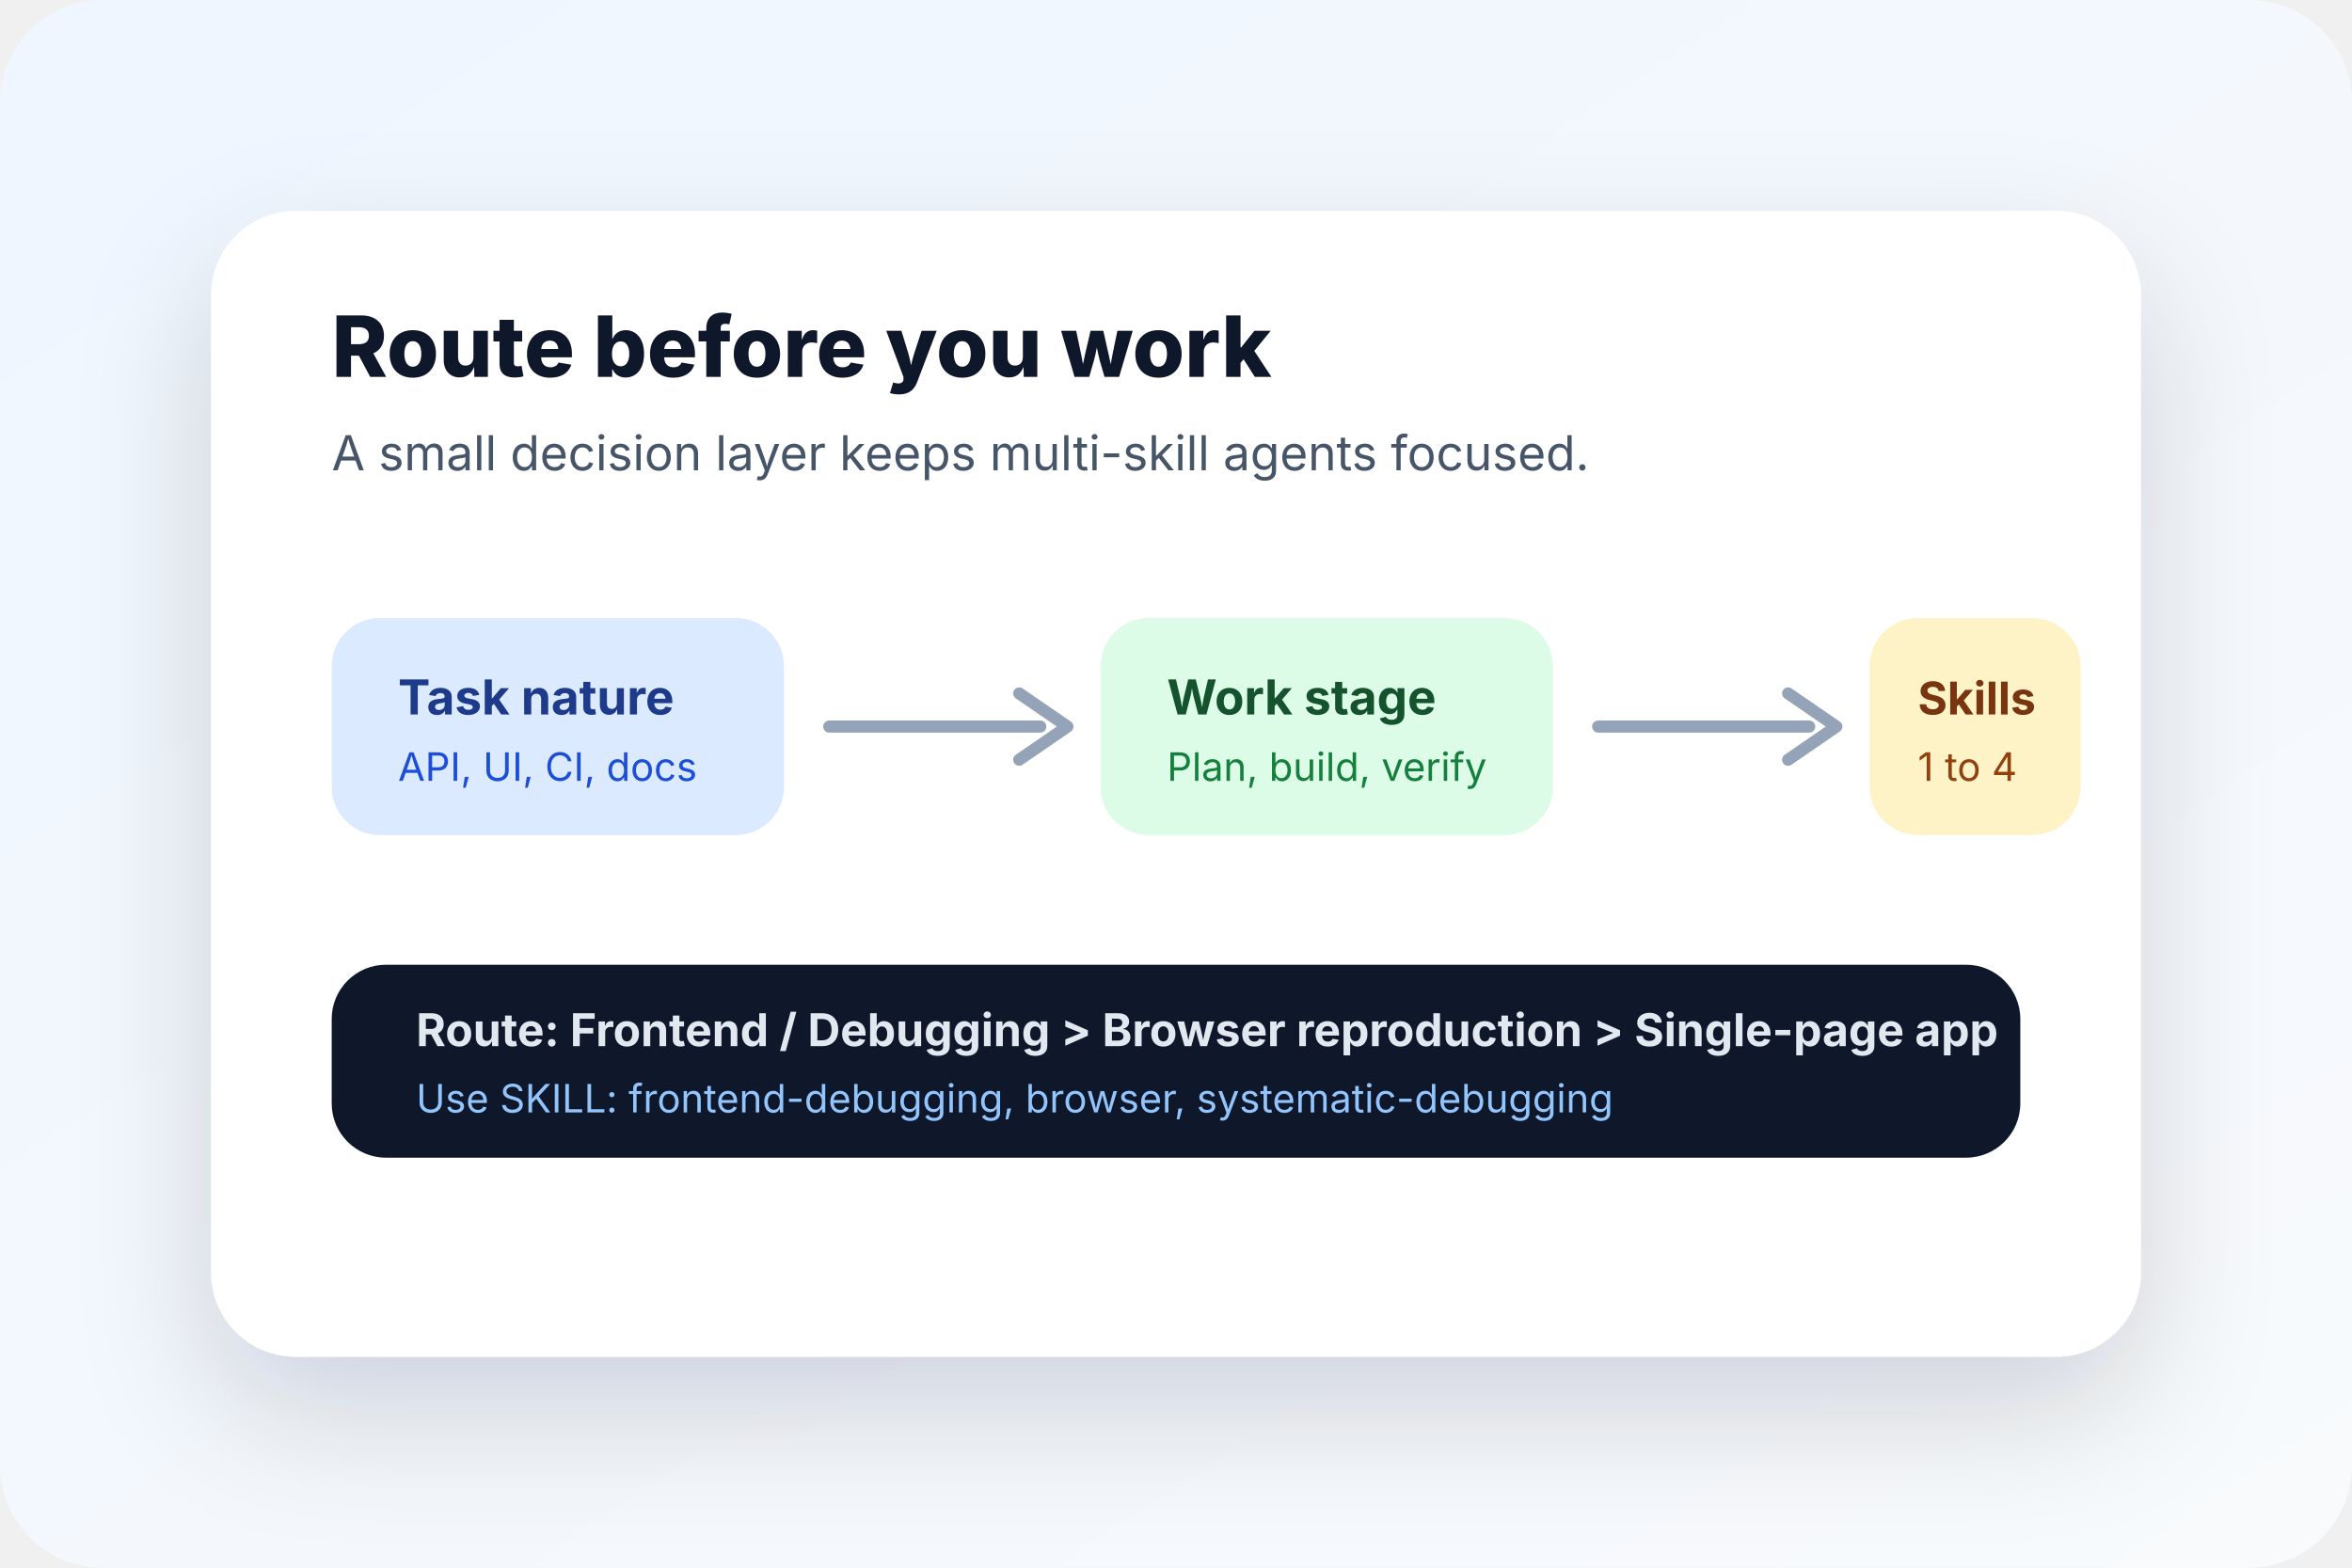
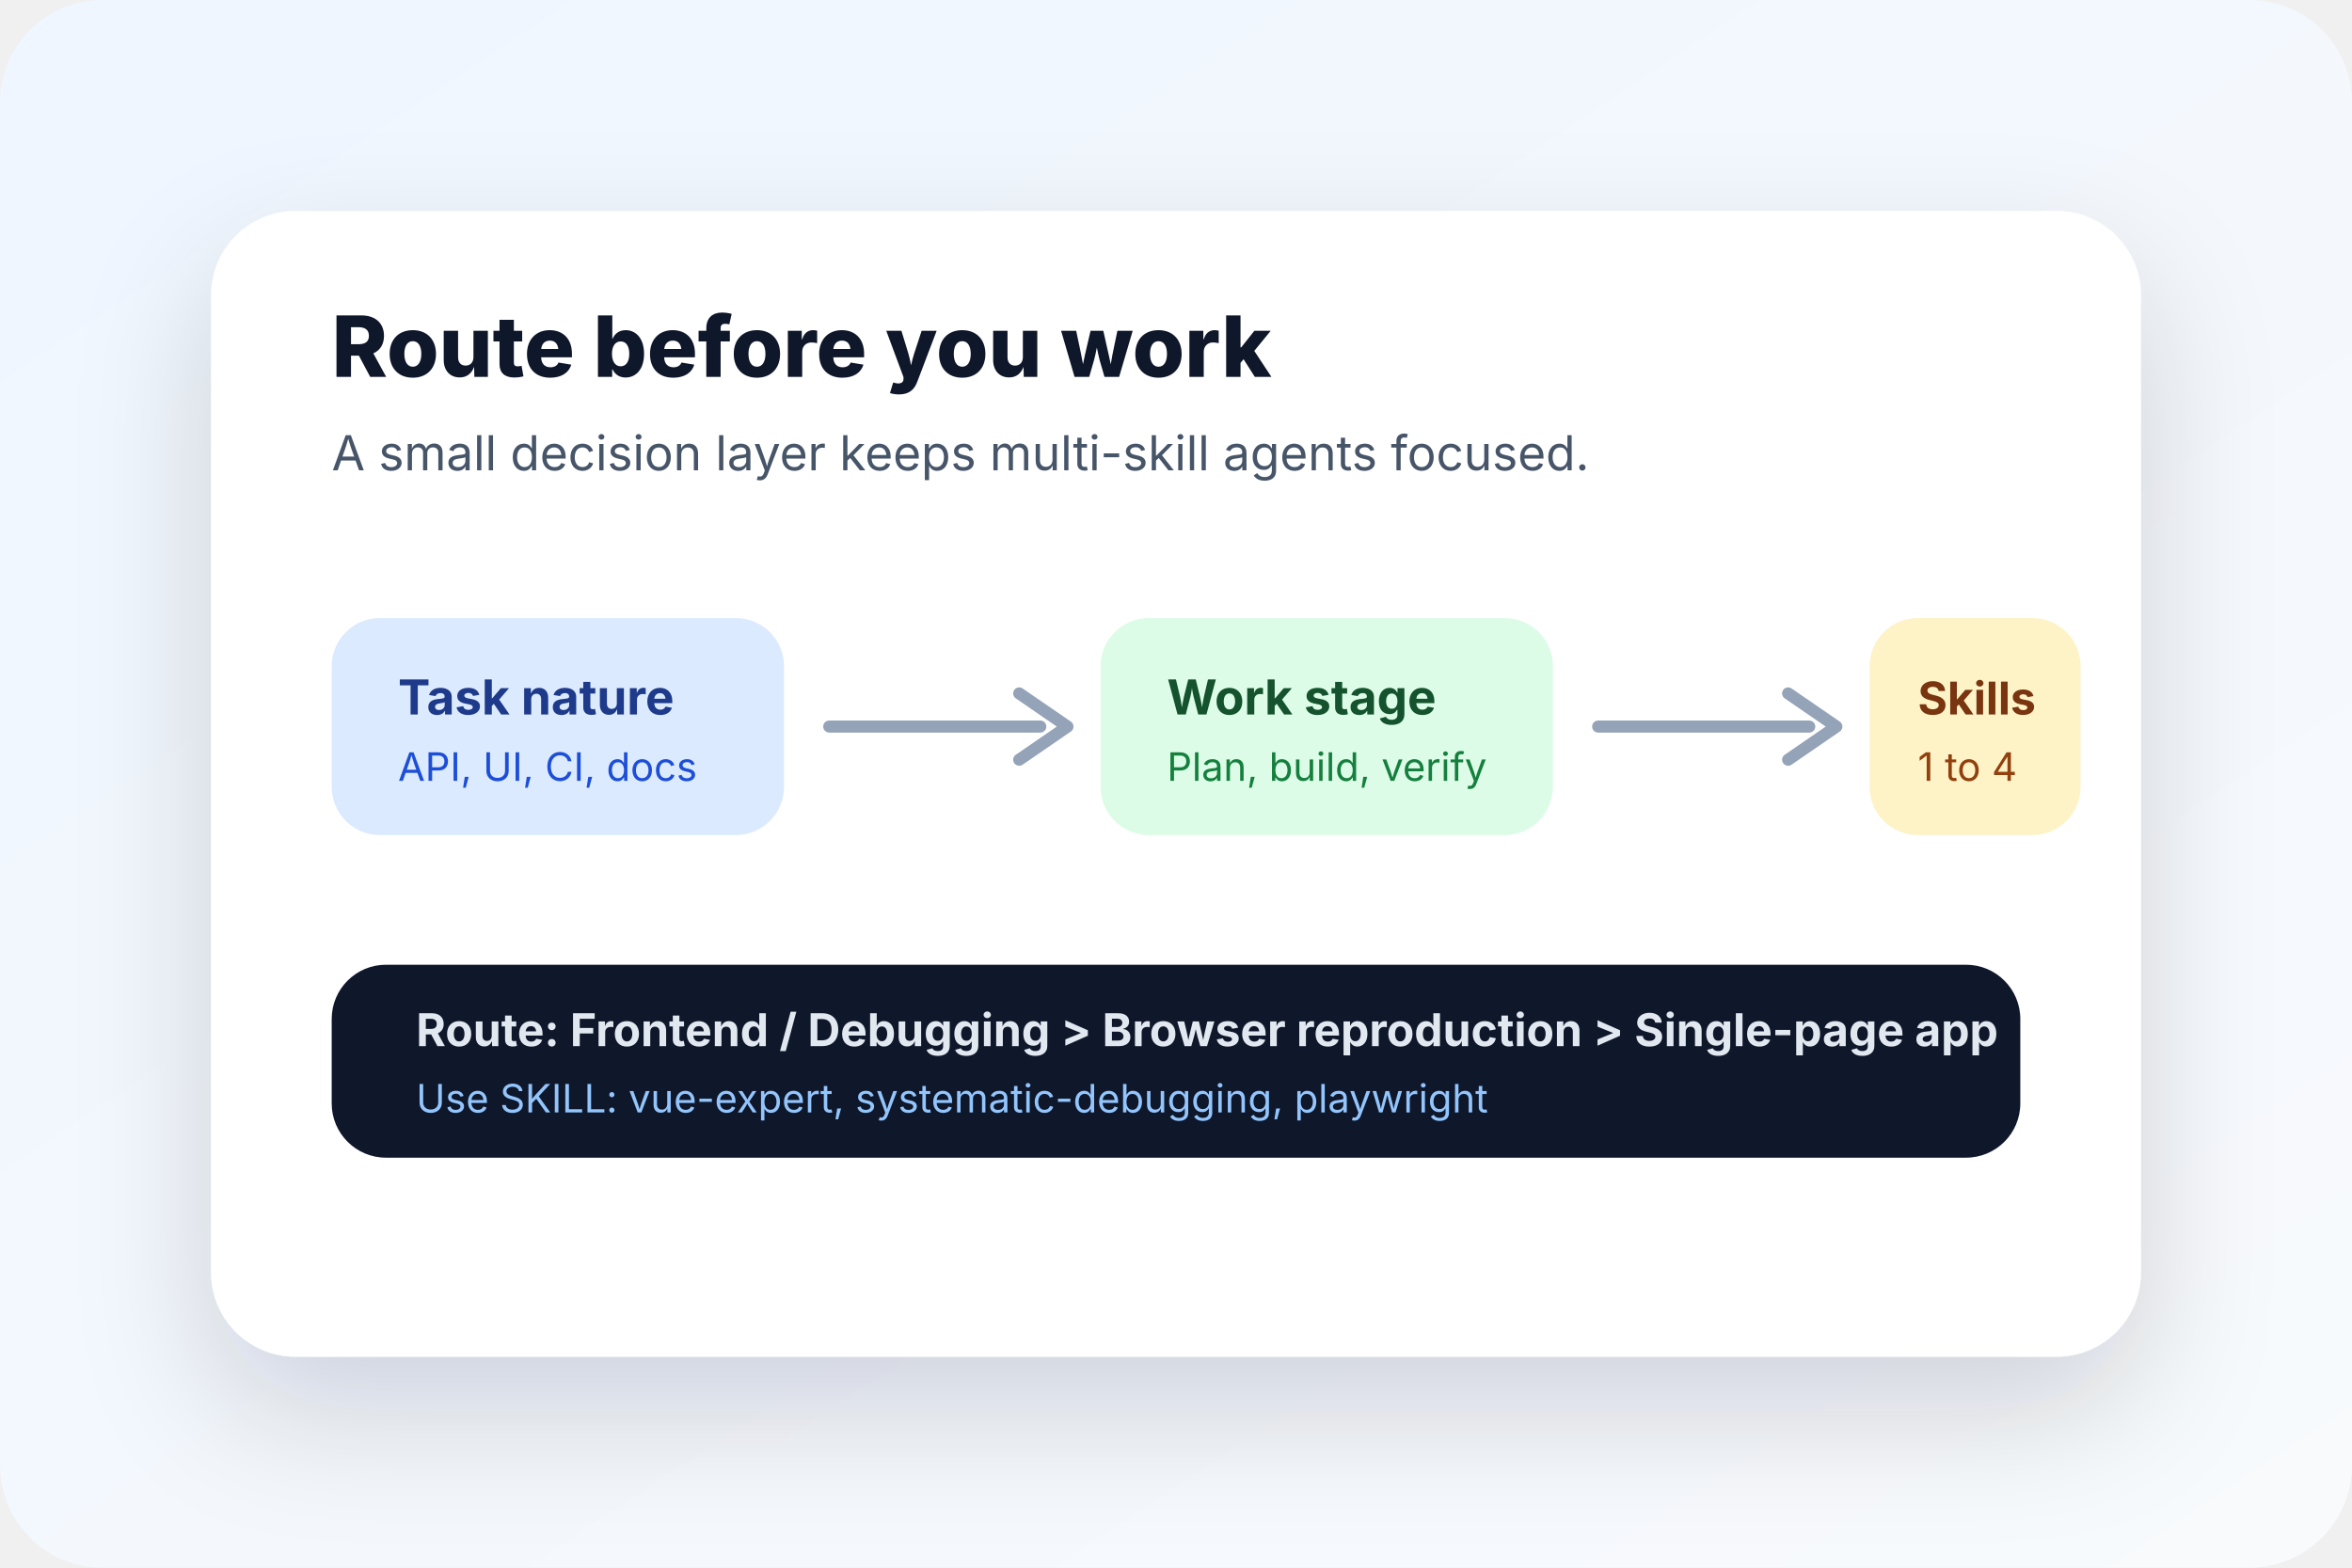
<svg xmlns="http://www.w3.org/2000/svg" viewBox="0 0 780 520" role="img" aria-label="Diagram of a routing layer selecting a small AI agent skill set">
  <defs>
    <linearGradient id="bg" x1="0" x2="1" y1="0" y2="1">
      <stop offset="0%" stop-color="#eff6ff" />
      <stop offset="100%" stop-color="#f8fafc" />
    </linearGradient>
    <filter id="shadow" x="-20%" y="-20%" width="140%" height="140%">
      <feDropShadow dx="0" dy="18" stdDeviation="22" flood-color="#0f172a" flood-opacity="0.16" />
    </filter>
  </defs>
  <rect width="780" height="520" rx="34" fill="url(#bg)" />
  <g filter="url(#shadow)">
    <rect x="70" y="70" width="640" height="380" rx="28" fill="#ffffff" />
  </g>
  <text x="110" y="125" fill="#0f172a" font-family="Inter, Arial, sans-serif" font-size="28" font-weight="800">Route before you work</text>
  <text x="110" y="156" fill="#475569" font-family="Inter, Arial, sans-serif" font-size="16">A small decision layer keeps multi-skill agents focused.</text>
  <g transform="translate(110 205)">
    <rect width="150" height="72" rx="16" fill="#dbeafe" />
    <text x="22" y="32" fill="#1e3a8a" font-family="Inter, Arial, sans-serif" font-size="16" font-weight="700">Task nature</text>
    <text x="22" y="54" fill="#1d4ed8" font-family="Inter, Arial, sans-serif" font-size="13">API, UI, CI, docs</text>
  </g>
  <path d="M275 241h70" stroke="#94a3b8" stroke-width="4" stroke-linecap="round" />
  <path d="M338 230l16 11-16 11" fill="none" stroke="#94a3b8" stroke-width="4" stroke-linecap="round" stroke-linejoin="round" />
  <g transform="translate(365 205)">
    <rect width="150" height="72" rx="16" fill="#dcfce7" />
    <text x="22" y="32" fill="#14532d" font-family="Inter, Arial, sans-serif" font-size="16" font-weight="700">Work stage</text>
    <text x="22" y="54" fill="#15803d" font-family="Inter, Arial, sans-serif" font-size="13">Plan, build, verify</text>
  </g>
  <path d="M530 241h70" stroke="#94a3b8" stroke-width="4" stroke-linecap="round" />
  <path d="M593 230l16 11-16 11" fill="none" stroke="#94a3b8" stroke-width="4" stroke-linecap="round" stroke-linejoin="round" />
  <g transform="translate(620 205)">
    <rect width="70" height="72" rx="16" fill="#fef3c7" />
    <text x="16" y="32" fill="#78350f" font-family="Inter, Arial, sans-serif" font-size="15" font-weight="700">Skills</text>
    <text x="16" y="54" fill="#92400e" font-family="Inter, Arial, sans-serif" font-size="13">1 to 4</text>
  </g>
  <g transform="translate(110 320)">
    <rect width="560" height="64" rx="18" fill="#0f172a" />
    <text x="28" y="27" fill="#e2e8f0" font-family="Inter, Arial, sans-serif" font-size="15" font-weight="700">Route: Frontend / Debugging &gt; Browser reproduction &gt; Single-page app</text>
-     <text x="28" y="49" fill="#93c5fd" font-family="Inter, Arial, sans-serif" font-size="13">Use SKILL: frontend-debugging, browser, systematic-debugging</text>
+     <text x="28" y="49" fill="#93c5fd" font-family="Inter, Arial, sans-serif" font-size="13">Use SKILL: vue-expert, systematic-debugging, playwright</text>
  </g>
</svg>
